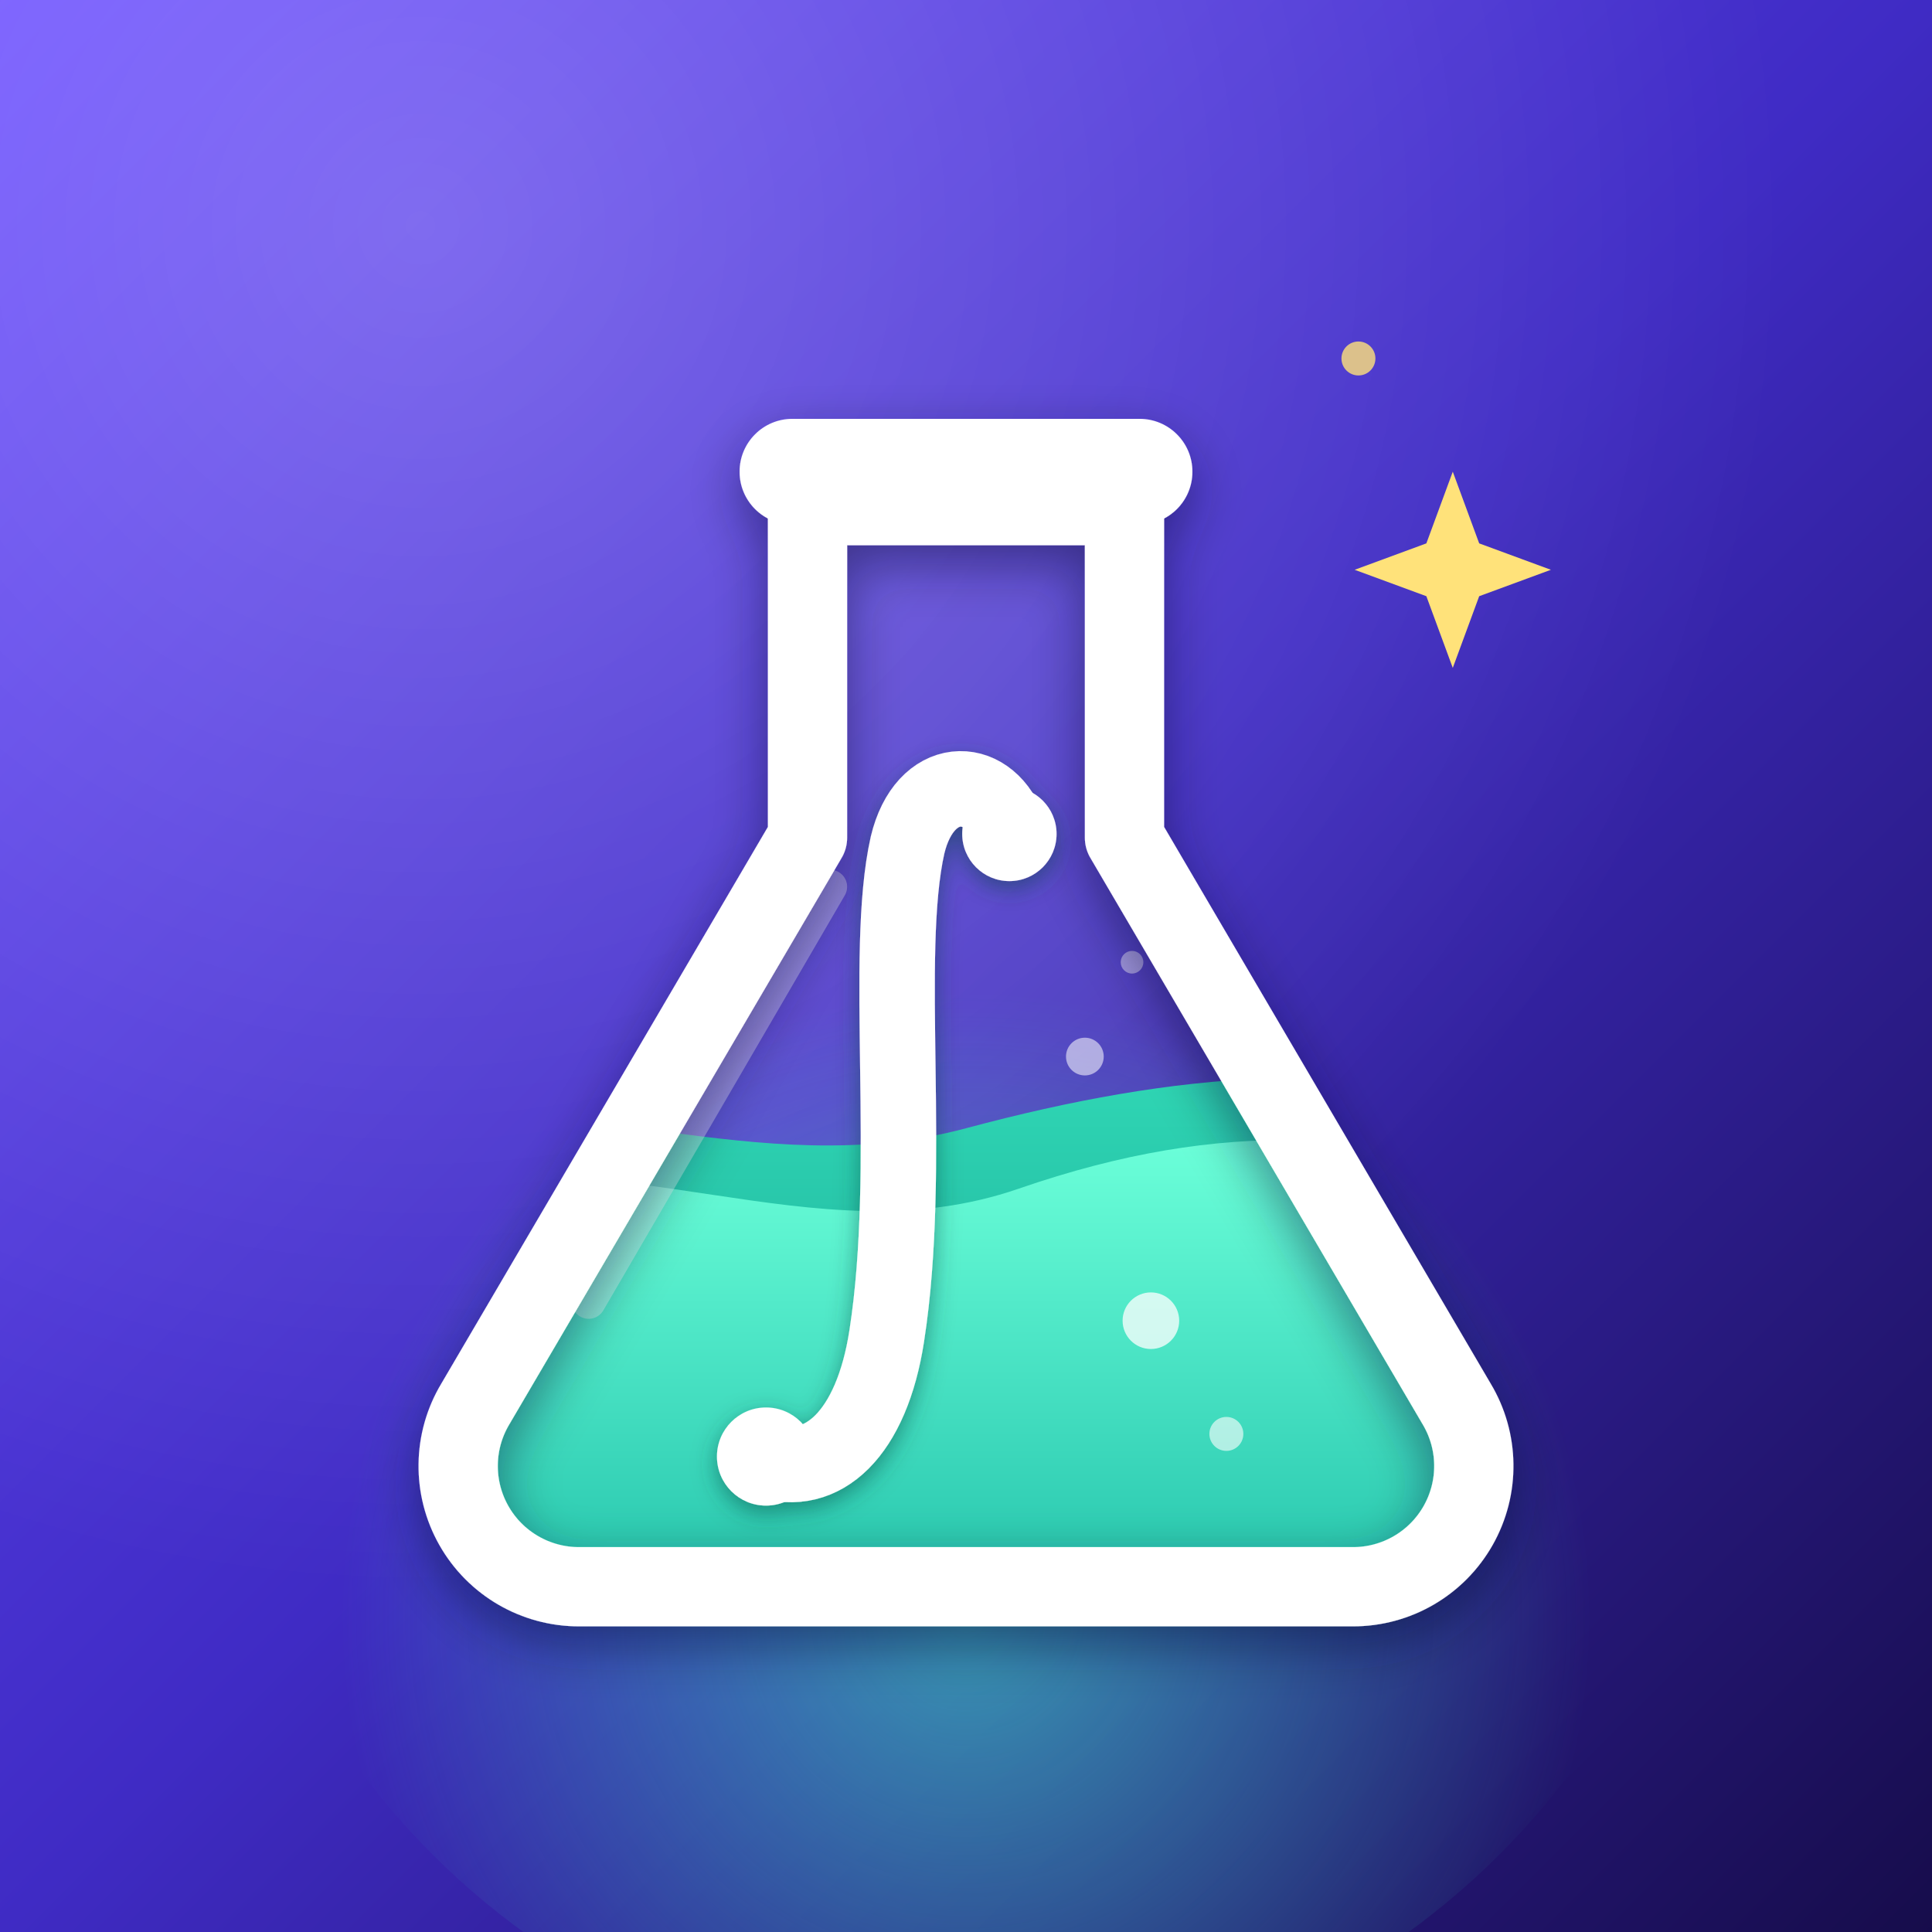
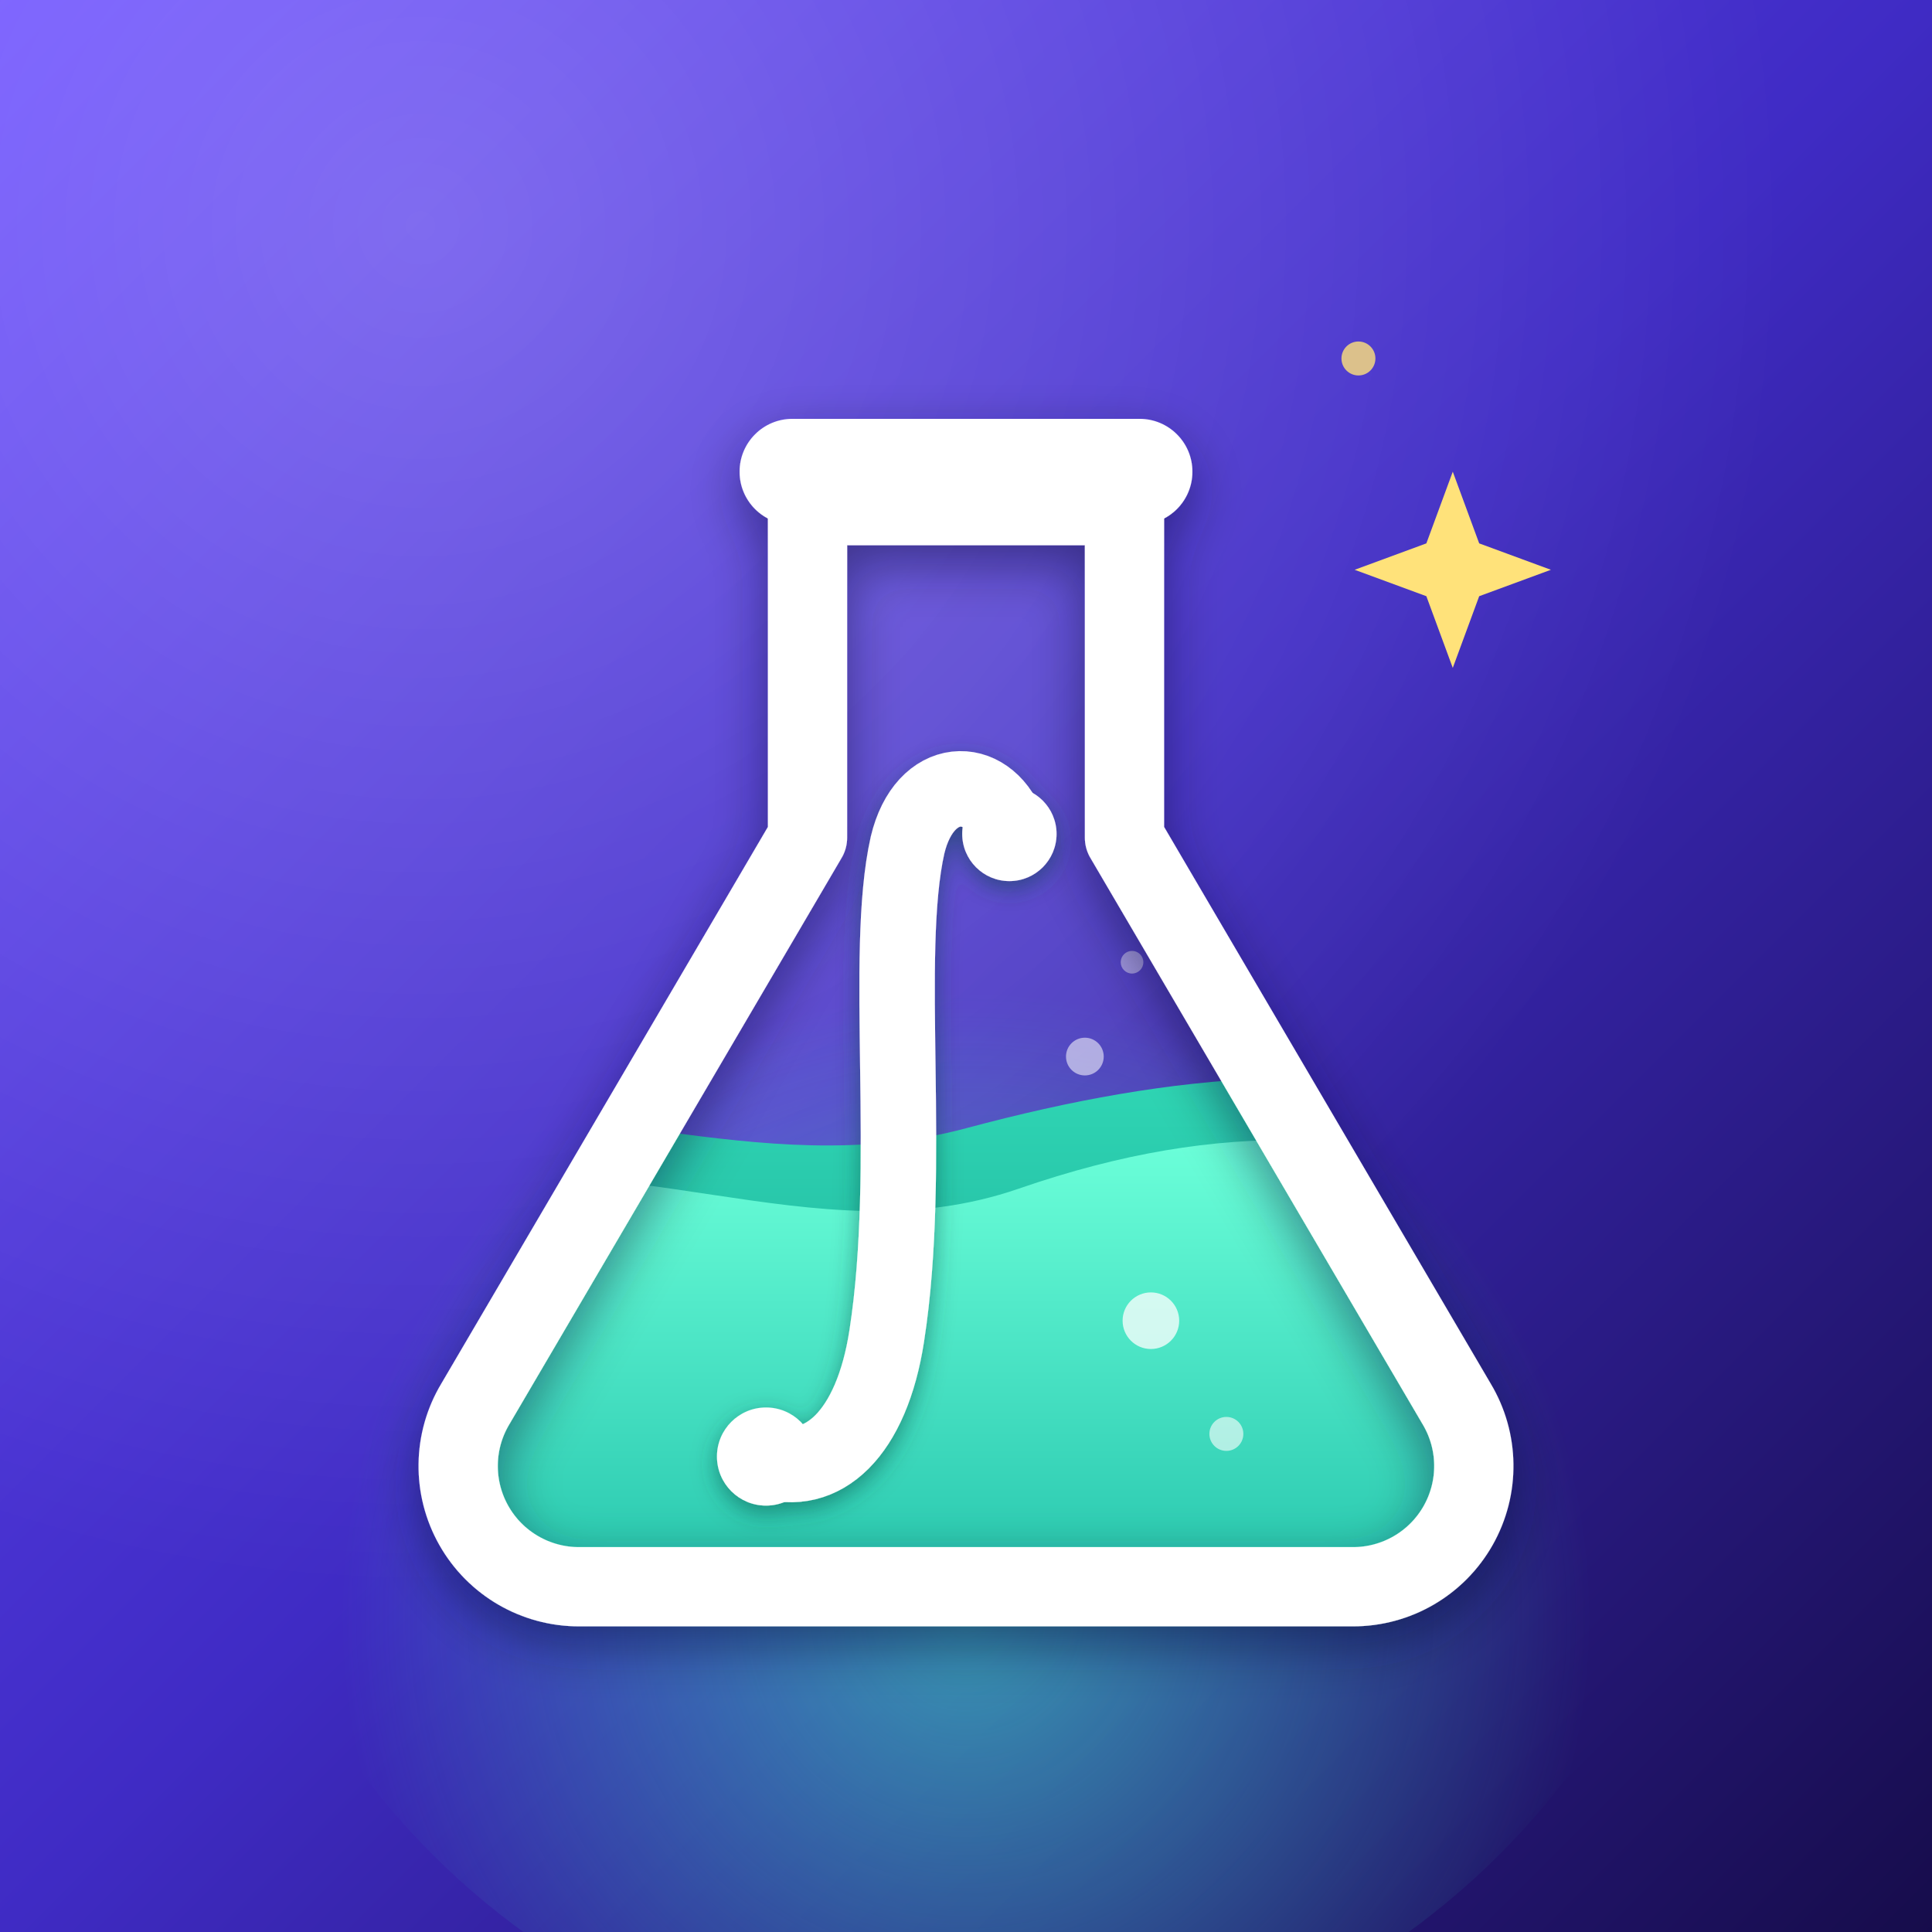
<svg xmlns="http://www.w3.org/2000/svg" viewBox="0 0 1024 1024">
  <defs>
    <linearGradient id="bg" x1="0" y1="0" x2="1" y2="1">
      <stop offset="0" stop-color="#6a4dff" />
      <stop offset=".5" stop-color="#3f2bc4" />
      <stop offset="1" stop-color="#160c4a" />
    </linearGradient>
    <radialGradient id="light" cx=".22" cy=".12" r=".7">
      <stop offset="0" stop-color="#ffffff" stop-opacity=".22" />
      <stop offset="1" stop-color="#ffffff" stop-opacity="0" />
    </radialGradient>
    <radialGradient id="glow" cx=".5" cy=".7" r=".42">
      <stop offset="0" stop-color="#3ff5c8" stop-opacity=".55" />
      <stop offset="1" stop-color="#3ff5c8" stop-opacity="0" />
    </radialGradient>
    <linearGradient id="liqB" x1="0" y1="0" x2="0" y2="1">
      <stop offset="0" stop-color="#2fd6b4" />
      <stop offset="1" stop-color="#0f8f86" />
    </linearGradient>
    <linearGradient id="liqF" x1="0" y1="0" x2="0" y2="1">
      <stop offset="0" stop-color="#6bffd9" />
      <stop offset="1" stop-color="#16b8a3" />
    </linearGradient>
    <filter id="sh" x="-20%" y="-20%" width="140%" height="140%">
      <feDropShadow dx="0" dy="10" stdDeviation="14" flood-color="#0a0630" flood-opacity=".45" />
    </filter>
    <filter id="soft">
      <feDropShadow dx="0" dy="4" stdDeviation="6" flood-color="#06403a" flood-opacity=".5" />
    </filter>
    <clipPath id="fl">
      <path d="M428 268 h168 v176 l176 300 a64 64 0 0 1 -55 97 H307 a64 64 0 0 1 -55 -97 l176 -300 z" />
    </clipPath>
  </defs>
  <rect width="1024" height="1024" fill="url(#bg)" />
  <rect width="1024" height="1024" fill="url(#light)" />
  <circle cx="512" cy="700" r="400" fill="url(#glow)" />
  <path d="M428 268 h168 v176 l176 300 a64 64 0 0 1 -55 97 H307 a64 64 0 0 1 -55 -97 l176 -300 z" fill="#ffffff" fill-opacity=".08" />
  <g clip-path="url(#fl)">
    <path d="M200 600 C300 572 400 628 512 598 S720 560 830 590 V900 H200z" fill="url(#liqB)" />
    <path d="M200 632 C330 600 430 668 540 630 S730 600 830 628 V900 H200z" fill="url(#liqF)" />
    <circle cx="610" cy="700" r="15" fill="#fff" opacity=".75" />
    <circle cx="650" cy="760" r="9" fill="#fff" opacity=".6" />
    <circle cx="395" cy="770" r="11" fill="#fff" opacity=".55" />
    <circle cx="575" cy="560" r="10" fill="#fff" opacity=".55" />
    <circle cx="600" cy="510" r="6" fill="#fff" opacity=".45" />
  </g>
-   <path d="M440 470 L312 690" stroke="#fff" stroke-opacity=".35" stroke-width="18" stroke-linecap="round" />
  <g filter="url(#sh)">
    <path d="M428 268 h168 v176 l176 300 a64 64 0 0 1 -55 97 H307 a64 64 0 0 1 -55 -97 l176 -300 z" fill="none" stroke="#fff" stroke-width="42" stroke-linejoin="round" />
    <rect x="392" y="222" width="240" height="56" rx="28" fill="#fff" />
  </g>
  <g filter="url(#soft)" transform="translate(-22 18)">
    <path d="M556 420 C545 392 512 392 503 430 C490 488 506 600 492 690 C484 742 458 766 428 756" fill="none" stroke="#fff" stroke-width="40" stroke-linecap="round" />
    <circle cx="557" cy="424" r="25" fill="#fff" />
    <circle cx="428" cy="754" r="26" fill="#fff" />
  </g>
  <path d="M770 250 l14 38 l38 14 l-38 14 l-14 38 l-14 -38 l-38 -14 l38 -14 z" fill="#ffe27a" />
  <circle cx="720" cy="190" r="9" fill="#ffe27a" opacity=".8" />
</svg>
